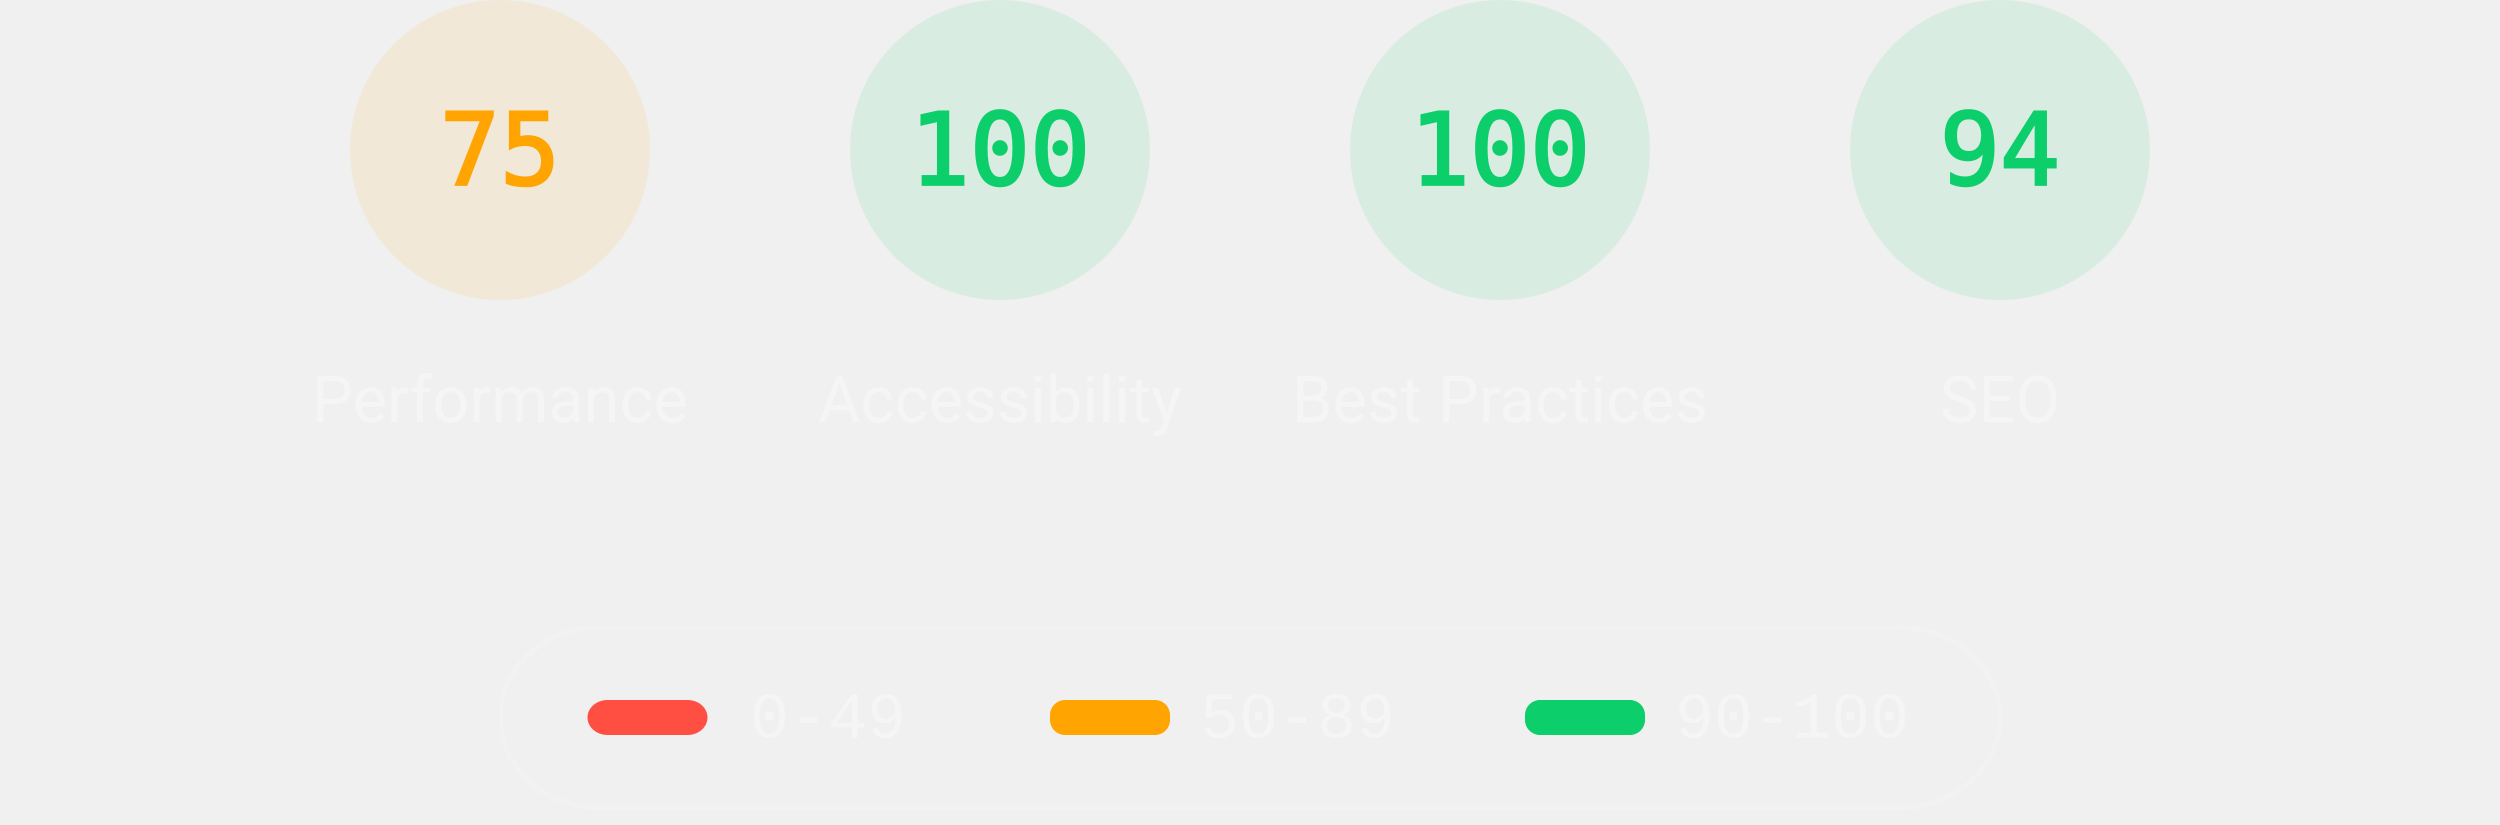
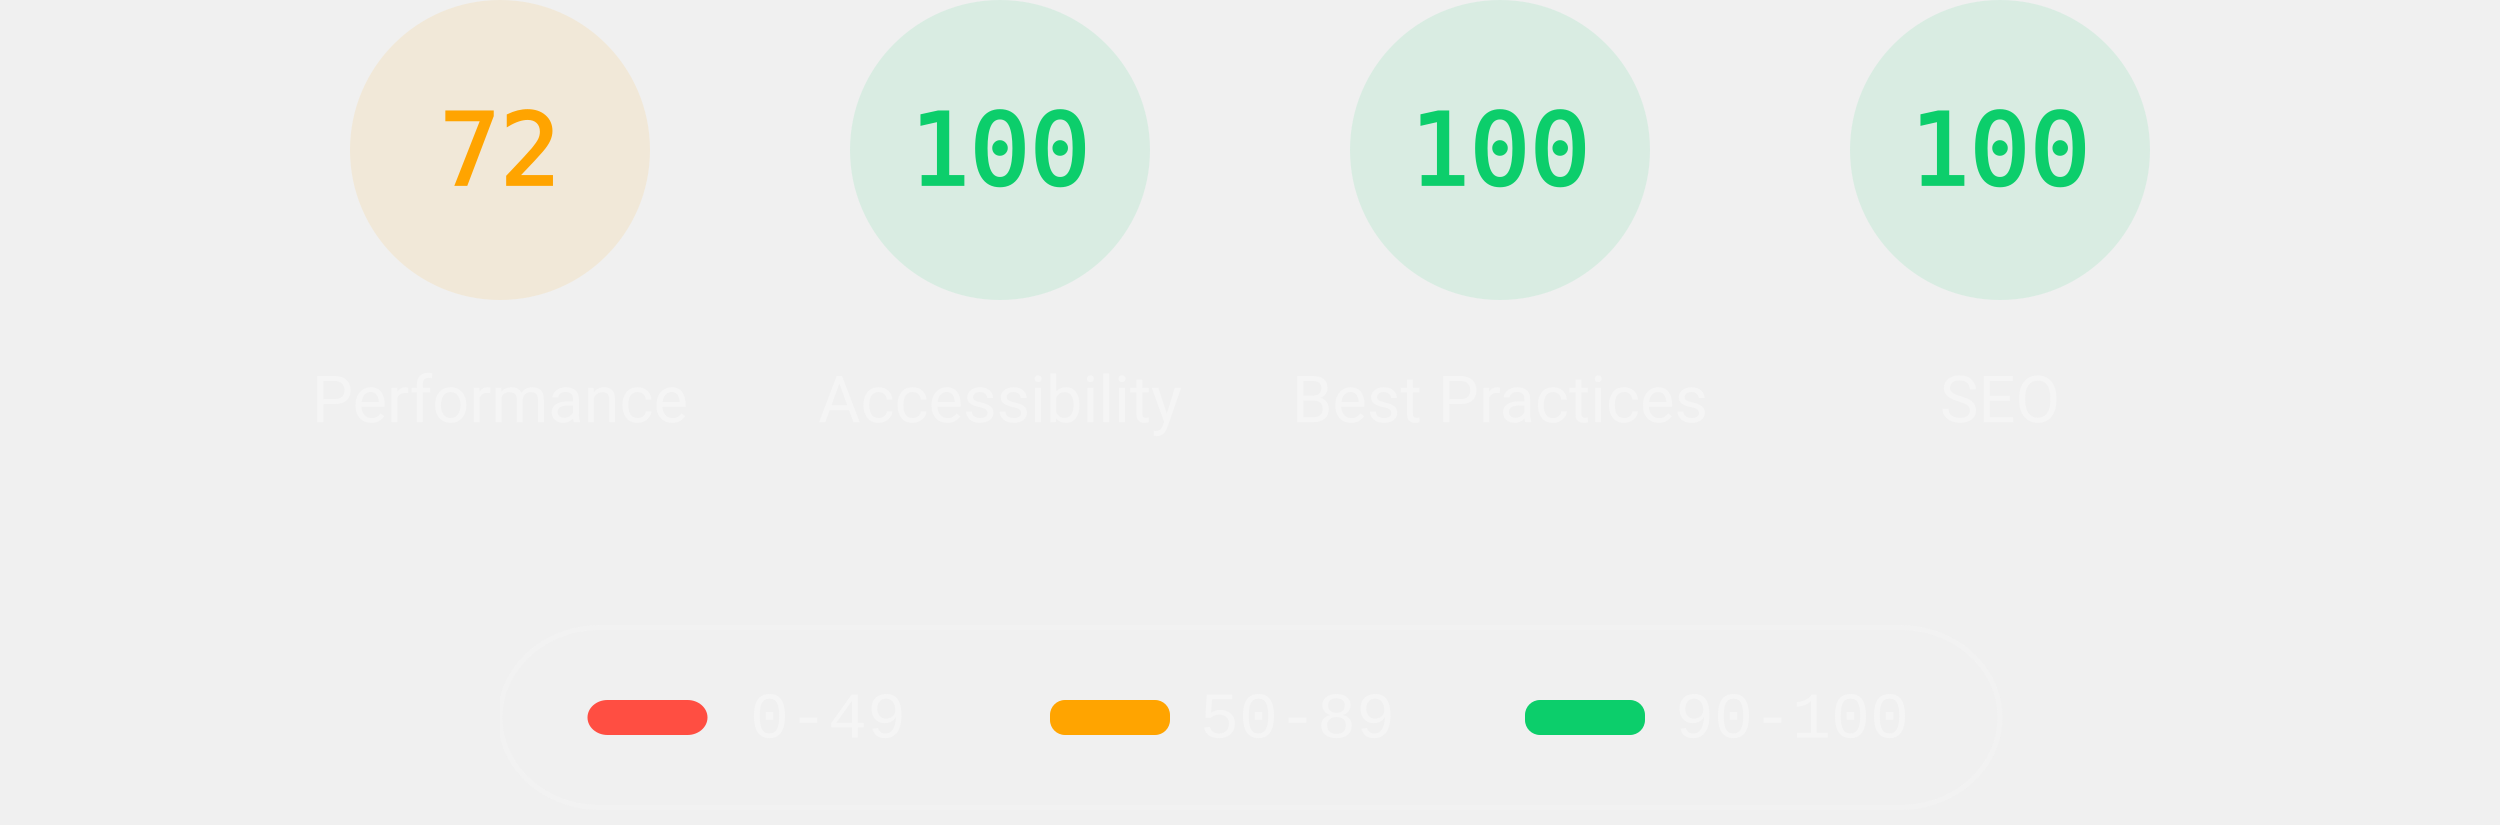
<svg xmlns="http://www.w3.org/2000/svg" class="theme--dark" fill="none" width="1000" height="330">
  <style>
			.gauge-base {
				opacity: 0.1
			}

			.gauge-arc {
				fill: none;
				animation-delay: 250ms;
				stroke-linecap: round;
				transform: rotate(-90deg);
				transform-origin: 100px 60px;
				animation: load-gauge 1s ease forwards
			}

			.guage-text {
				font-size: 40px;
				font-family: monospace;
				text-align: center
			}

			.guage-red {
				color: #ff4e42;
				fill: #ff4e42;
				stroke: #ff4e42
			}
			.guage-orange {
				color: #ffa400;
				fill: #ffa400;
				stroke: #ffa400
			}
			.guage-green {
				color: #0cce6b;
				fill: #0cce6b;
				stroke: #0cce6b
			}
			.theme--agnostic .guage-undefined {
				color: #5c5c5c;
				fill: #5c5c5c;
				stroke: #5c5c5c
			}
			.theme--light .guage-undefined {
				color: #1e1e1e;
				fill: #1e1e1e;
				stroke: #1e1e1e
			}
			.theme--dark .guage-undefined {
				color: #f5f5f5;
				fill: #f5f5f5;
				stroke: #f5f5f5
			}

			.guage-title {
				stroke: none;
				font-size: 26px;
				line-height: 26px;
				font-family: Roboto, Halvetica, Arial, sans-serif
			}
			.metric.guage-title {
				font-family: 'Courier New', Courier, monospace
			}
			.theme--agnostic .guage-title {
				color: #737373;
				fill: #737373
			}
			.theme--light .guage-title {
				color: #212121;
				fill: #212121
			}
			.theme--dark .guage-title {
				color: #f5f5f5;
				fill: #f5f5f5
			}

			@keyframes load-gauge {
				from {
					stroke-dasharray: 0 352.858
				}
			}
			.lh-gauge--pwa__disc {
				fill: #e0e0e0
			}
			.lh-gauge--pwa__logo {
				position: relative;
				fill: #b0b0b0
			}
			.lh-gauge--pwa__invisible {
				display: none
			}
			.lh-gauge--pwa__visible {
				display: inline
			}
			.guage-invisible {
				display: none
			}
			.lh-gauge--pwa__logo--primary-color {
				fill: #304ffe
			}
			.theme--agnostic .lh-gauge--pwa__logo--secondary-color {
				fill: #787878
			}
			.theme--light .lh-gauge--pwa__logo--secondary-color {
				fill: #3d3d3d
			}
			.theme--dark .lh-gauge--pwa__logo--secondary-color {
				fill: #d8b6b6
			}
			.theme--light #svg_2 {
				stroke: #00000022
			}
			.theme--agnostic #svg_2 {
				stroke: #616161
			}
			.theme--light #svg_2 {
				stroke: #00000022
			}
			.theme--dark #svg_2 {
				stroke: #f5f5f566
			}
		</style>
  <svg class="guage-div guage-perf guage-orange" viewBox="0 0 200 200" width="200" height="200" x="100" y="0">
    <circle class="gauge-base" r="56" cx="100" cy="60" stroke-width="8" />
-     <circle class="gauge-arc guage-arc-1" r="56" cx="100" cy="60" stroke-width="8" style="stroke-dasharray: 263.893, 351.858;" />
-     <text class="guage-text" x="100px" y="60px" alignment-baseline="central" dominant-baseline="central" text-anchor="middle">75</text>
+     <circle class="gauge-arc guage-arc-1" r="56" cx="100" cy="60" stroke-width="8" style="stroke-dasharray: 253.338, 351.858;" />
+     <text class="guage-text" x="100px" y="60px" alignment-baseline="central" dominant-baseline="central" text-anchor="middle">72</text>
    <text class="guage-title" x="100px" y="160px" alignment-baseline="central" dominant-baseline="central" text-anchor="middle">Performance</text>
  </svg>
  <svg class="guage-div guage-acc guage-green" viewBox="0 0 200 200" width="200" height="200" x="300" y="0">
    <circle class="gauge-base" r="56" cx="100" cy="60" stroke-width="8" />
    <circle class="gauge-arc guage-arc-2" r="56" cx="100" cy="60" stroke-width="8" style="stroke-dasharray: 351.858, 351.858;" />
    <text class="guage-text" x="100px" y="60px" alignment-baseline="central" dominant-baseline="central" text-anchor="middle">100</text>
    <text class="guage-title" x="100px" y="160px" alignment-baseline="central" dominant-baseline="central" text-anchor="middle">Accessibility</text>
  </svg>
  <svg class="guage-div guage-best guage-green" viewBox="0 0 200 200" width="200" height="200" x="500" y="0">
    <circle class="gauge-base" r="56" cx="100" cy="60" stroke-width="8" />
    <circle class="gauge-arc guage-arc-3" r="56" cx="100" cy="60" stroke-width="8" style="stroke-dasharray: 351.858, 351.858;" />
    <text class="guage-text" x="100px" y="60px" alignment-baseline="central" dominant-baseline="central" text-anchor="middle">100</text>
    <text class="guage-title" x="100px" y="160px" alignment-baseline="central" dominant-baseline="central" text-anchor="middle">Best Practices</text>
  </svg>
  <svg class="guage-div guage-seo guage-green" viewBox="0 0 200 200" width="200" height="200" x="700" y="0">
    <circle class="gauge-base" r="56" cx="100" cy="60" stroke-width="8" />
-     <circle class="gauge-arc guage-arc-4" r="56" cx="100" cy="60" stroke-width="8" style="stroke-dasharray: 330.747, 351.858;" />
-     <text class="guage-text" x="100px" y="60px" alignment-baseline="central" dominant-baseline="central" text-anchor="middle">94</text>
+     <circle class="gauge-arc guage-arc-4" r="56" cx="100" cy="60" stroke-width="8" style="stroke-dasharray: 351.858, 351.858;" />
+     <text class="guage-text" x="100px" y="60px" alignment-baseline="central" dominant-baseline="central" text-anchor="middle">100</text>
    <text class="guage-title" x="100px" y="160px" alignment-baseline="central" dominant-baseline="central" text-anchor="middle">SEO</text>
  </svg>
  <svg class="guage-div guage-pwa guage-invisible" viewBox="0 0 200 200" width="200" height="200" x="900" y="0">
    <svg viewBox="0 0 60 60" width="112" height="112" x="44" y="4">
      <defs>
        <linearGradient id="lh-gauge--pwa__check-circle__gradient-0" x1="50%" y1="0%" x2="50%" y2="100%">
          <stop stop-color="#00C852" offset="0%" />
          <stop stop-color="#009688" offset="100%" />
        </linearGradient>
        <linearGradient id="lh-gauge--pwa__installable__shadow-gradient-0" x1="76.056%" x2="24.111%" y1="82.995%" y2="24.735%">
          <stop stop-color="#A5D6A7" offset="0%" />
          <stop stop-color="#80CBC4" offset="100%" />
        </linearGradient>
        <linearGradient id="lh-gauge--pwa__fast-reliable__shadow-gradient-0" x1="76.056%" y1="82.995%" x2="25.678%" y2="26.493%">
          <stop stop-color="#64B5F6" offset="0%" />
          <stop stop-color="#2979FF" offset="100%" />
        </linearGradient>
        <g id="lh-gauge--pwa__fast-reliable-badge-0">
          <circle fill="#FFFFFF" cx="10" cy="10" r="10" />
          <path fill="#304FFE" d="M10 3.58l5.25 2.34v3.5c0 3.23-2.24 6.26-5.25 7-3.01-.74-5.25-3.77-5.25-7v-3.5L10 3.58zm-.47 10.74l2.76-4.83.03-.07c.04-.08 0-.24-.22-.24h-1.64l.47-3.26h-.47l-2.7 4.77c-.02.01.05-.1-.04.05-.09.16-.1.31.18.31h1.63l-.47 3.27h.47z" />
        </g>
        <g id="lh-gauge--pwa__installable-badge-0">
          <circle fill="#FFFFFF" cx="10" cy="10" r="10" />
          <path fill="#009688" d="M10 4.167A5.835 5.835 0 0 0 4.167 10 5.835 5.835 0 0 0 10 15.833 5.835 5.835 0 0 0 15.833 10 5.835 5.835 0 0 0 10 4.167zm2.917 6.416h-2.334v2.334H9.417v-2.334H7.083V9.417h2.334V7.083h1.166v2.334h2.334v1.166z" />
        </g>
      </defs>
      <g stroke="none" fill-rule="nonzero">
        <circle class="lh-gauge--pwa__disc" cx="30" cy="30" r="30" />
        <g class="lh-gauge--pwa__logo">
          <path d="M35.66 19.39l.7-1.75h2L37.4 15 38.6 12l3.4 9h-2.51l-.58-1.61z" />
          <path d="M33.52 21l3.65-9h-2.42l-2.5 5.82L30.5 12h-1.86l-1.9 5.82-1.35-2.65-1.21 3.72L25.4 21h2.38l1.72-5.2 1.64 5.2z" />
          <path fill-rule="nonzero" d="M20.3 17.91h1.48c.45 0 .85-.05 1.2-.15l.39-1.18 1.07-3.3a2.64 2.64 0 0 0-.28-.37c-.55-.6-1.36-.91-2.42-.91H18v9h2.3V17.9zm1.96-3.84c.22.22.33.5.33.87 0 .36-.1.65-.29.87-.2.23-.59.35-1.15.35h-.86v-2.41h.87c.52 0 .89.1 1.1.32z" />
        </g>
        <rect class="lh-gauge--pwa__component lh-gauge--pwa__na-line lh-gauge--pwa__invisible" fill="#FFFFFF" x="20" y="32" width="20" height="4" rx="2" />
        <g class="lh-gauge--pwa__component lh-gauge--pwa__fast-reliable-badge lh-gauge--pwa__invisible" transform="translate(20, 29)">
          <path fill="url(#lh-gauge--pwa__fast-reliable__shadow-gradient-0)" d="M33.63 19.49A30 30 0 0 1 16.2 30.36L3 17.14 17.14 3l16.49 16.49z" />
          <use href="#lh-gauge--pwa__fast-reliable-badge-0" />
        </g>
        <g class="lh-gauge--pwa__component lh-gauge--pwa__installable-badge lh-gauge--pwa__invisible" transform="translate(20, 29)">
          <path fill="url(#lh-gauge--pwa__installable__shadow-gradient-0)" d="M33.629 19.487c-4.272 5.453-10.391 9.39-17.415 10.869L3 17.142 17.142 3 33.63 19.487z" />
          <use href="#lh-gauge--pwa__installable-badge-0" />
        </g>
        <g class="lh-gauge--pwa__component lh-gauge--pwa__fast-reliable-installable-badges lh-gauge--pwa__invisible">
          <g transform="translate(8, 29)">
            <path fill="url(#lh-gauge--pwa__fast-reliable__shadow-gradient-0)" d="M16.321 30.463L3 17.143 17.142 3l22.365 22.365A29.864 29.864 0 0 1 22 31c-1.942 0-3.84-.184-5.679-.537z" />
            <use href="#lh-gauge--pwa__fast-reliable-badge-0" />
          </g>
          <g transform="translate(32, 29)">
            <path fill="url(#lh-gauge--pwa__installable__shadow-gradient-0)" d="M25.982 11.84a30.107 30.107 0 0 1-13.08 15.203L3 17.143 17.142 3l8.84 8.84z" />
            <use href="#lh-gauge--pwa__installable-badge-0" />
          </g>
        </g>
        <g class="lh-gauge--pwa__component lh-gauge--pwa__check-circle lh-gauge--pwa__invisible" transform="translate(18, 28)">
          <circle fill="#FFFFFF" cx="12" cy="12" r="12" />
          <path fill="url(#lh-gauge--pwa__check-circle__gradient-0)" d="M12 2a10 10 0 1 0 0 20 10 10 0 0 0 0-20zm-2 15l-5-5 1.41-1.41L10 14.17l7.59-7.59L19 8l-9 9z" />
        </g>
      </g>
    </svg>
    <text class="guage-title" y="160px" alignment-baseline="central" dominant-baseline="central" text-anchor="middle">
      <tspan x="100px" dy="-6px">Progressive</tspan>
      <tspan x="100px" dy="30px">Web App</tspan>
    </text>
  </svg>
  <svg width="604" height="76" x="200" y="250">
    <g>
      <rect fill="none" id="canvas_background" height="80" width="604" y="-1" x="-1" />
      <g display="none" overflow="visible" y="0" x="0" height="100%" width="100%" id="canvasGrid">
        <rect fill="url(#gridpattern)" stroke-width="0" y="0" x="0" height="100%" width="100%" />
      </g>
    </g>
    <g>
      <rect fill-opacity="0" stroke-width="2" rx="40" id="svg_2" height="72" width="600" y="1" x="0" fill="#000000" />
      <rect stroke="#000" rx="8" id="svg_3" height="14" width="48" y="30" x="35" stroke-opacity="null" stroke-width="0" fill="#ff4e42" />
      <rect stroke="#000" rx="6" id="svg_4" height="14" width="48" y="30" x="220" stroke-opacity="null" stroke-width="0" fill="#ffa400" />
      <rect stroke="#000" rx="6" id="svg_5" height="14" width="48" y="30" x="410" stroke-opacity="null" stroke-width="0" fill="#0cce6b" />
      <text class="metric guage-title" xml:space="preserve" text-anchor="start" font-size="26" id="svg_6" y="45" x="100" stroke-opacity="null" stroke-width="0" stroke="#000">0-49</text>
      <text class="metric guage-title" xml:space="preserve" text-anchor="start" font-size="26" id="svg_7" y="45" x="280" stroke-opacity="null" stroke-width="0" stroke="#000">50-89</text>
      <text class="metric guage-title" xml:space="preserve" text-anchor="start" font-size="26" id="svg_8" y="45" x="470" stroke-opacity="null" stroke-width="0" stroke="#000">90-100</text>
    </g>
  </svg>
</svg>
